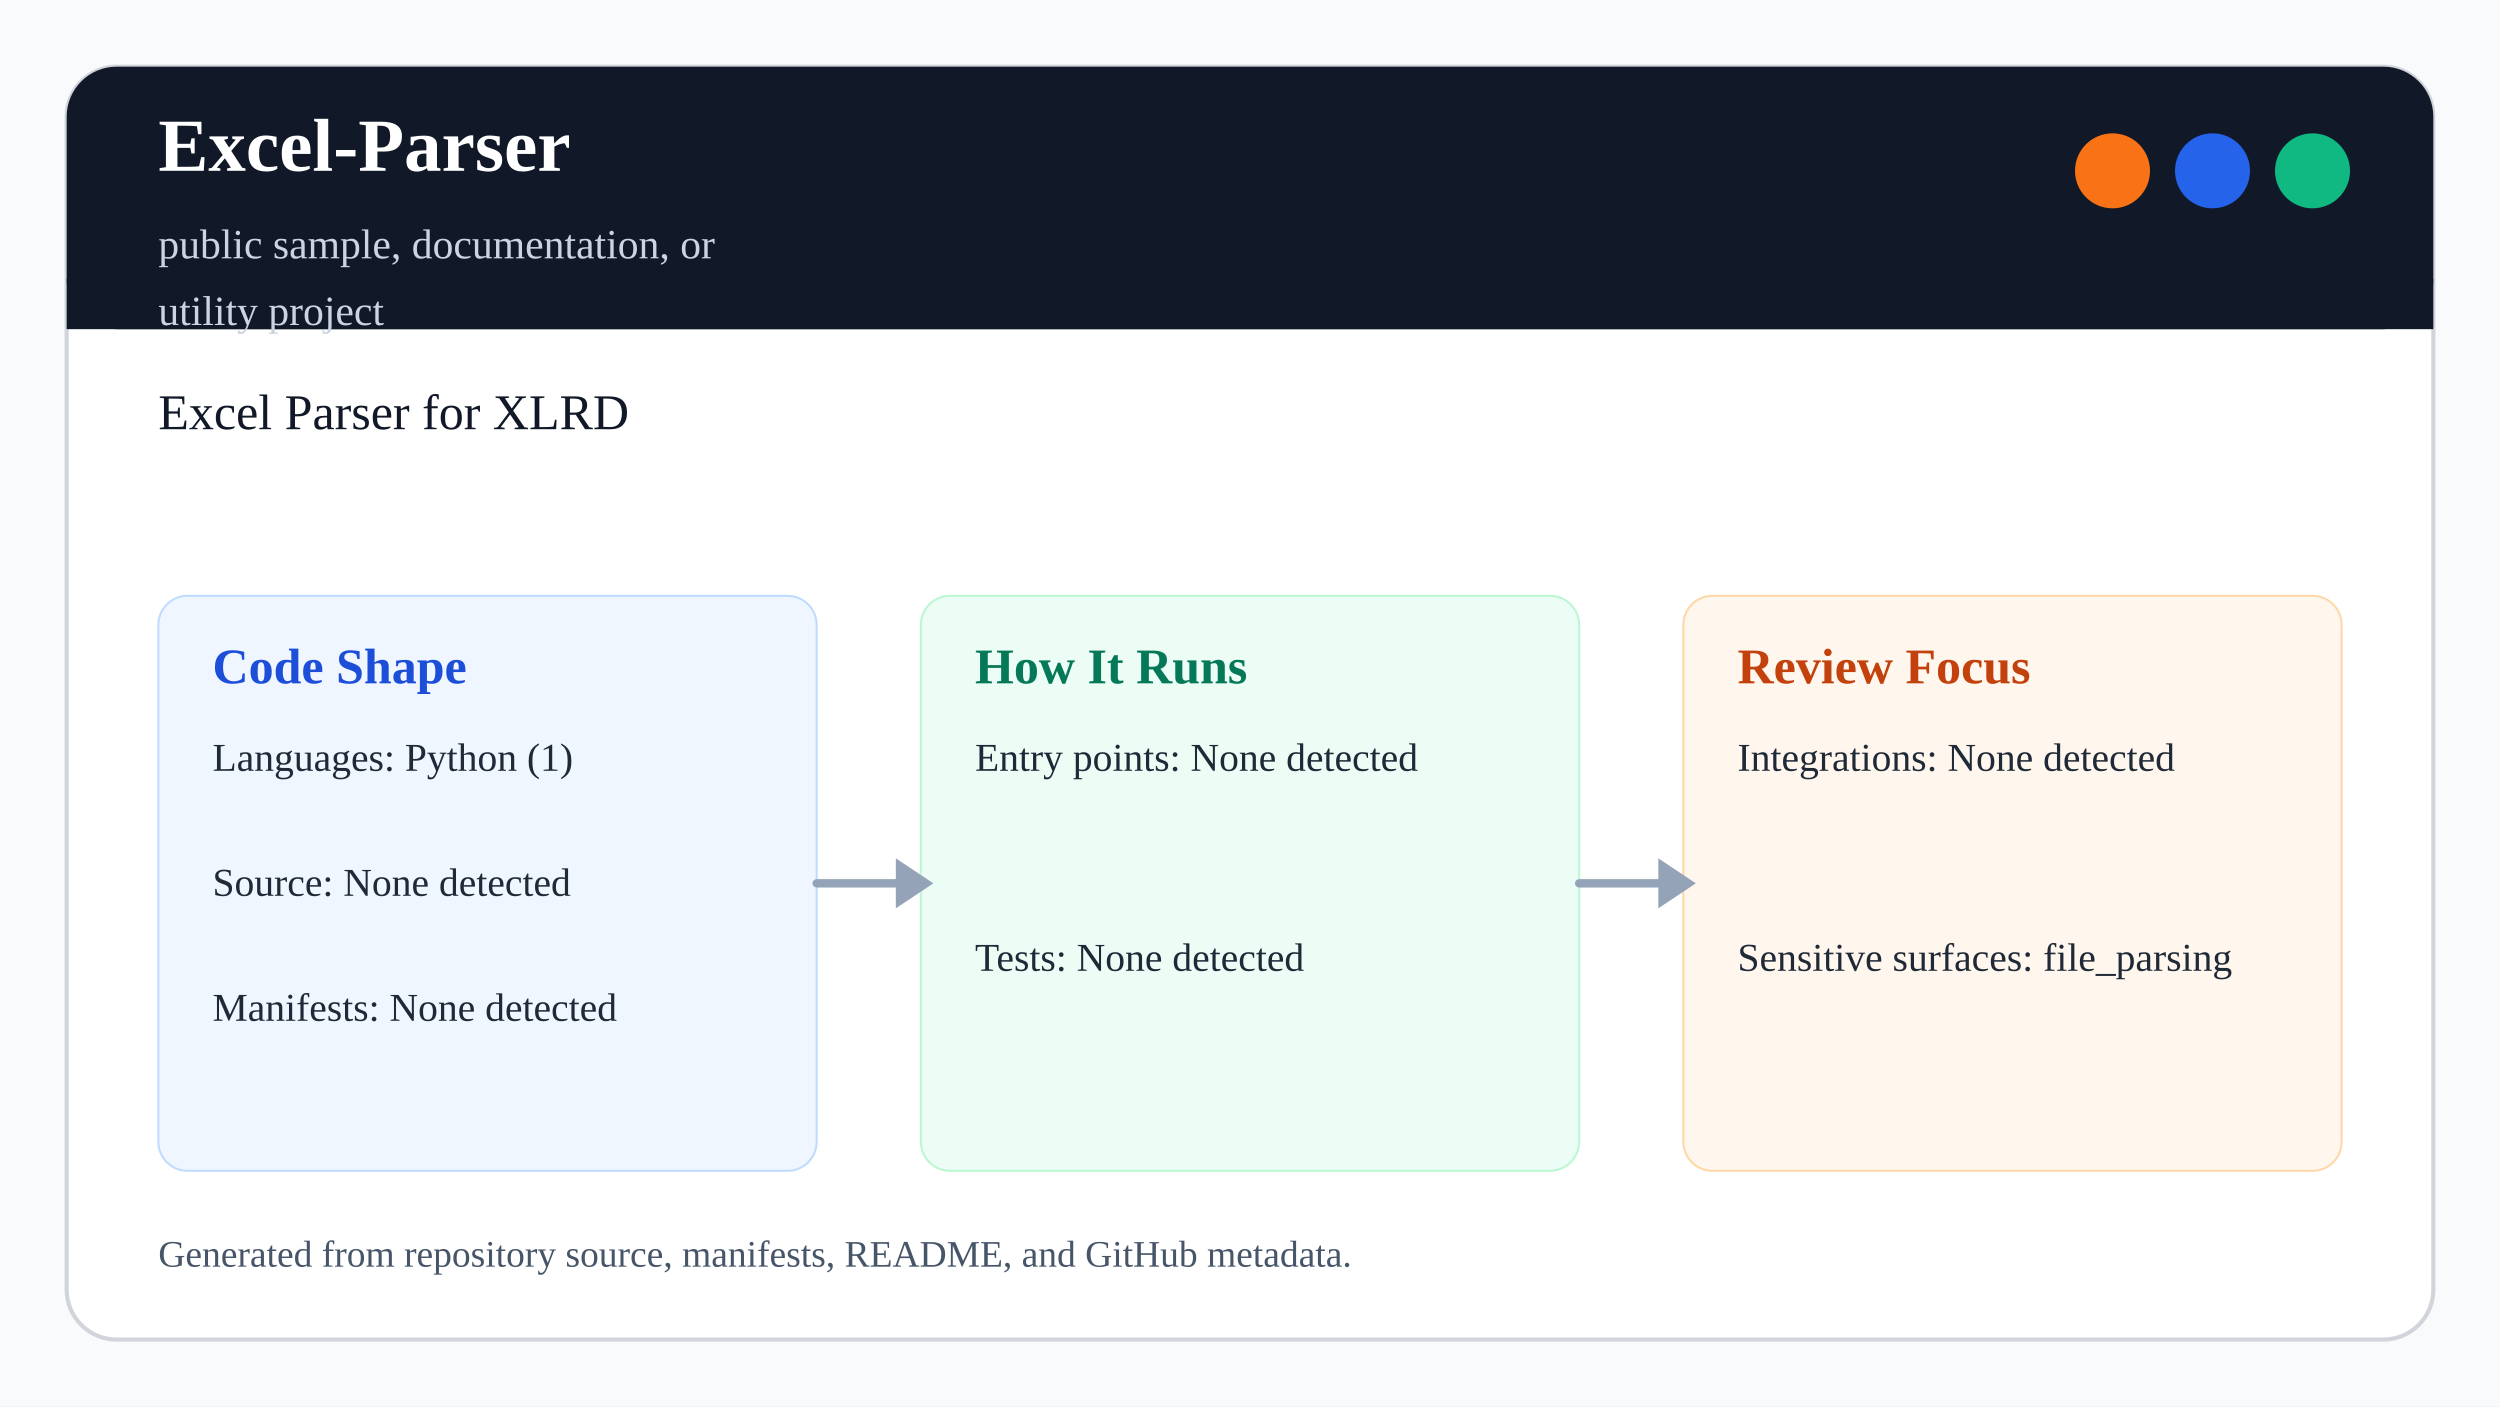
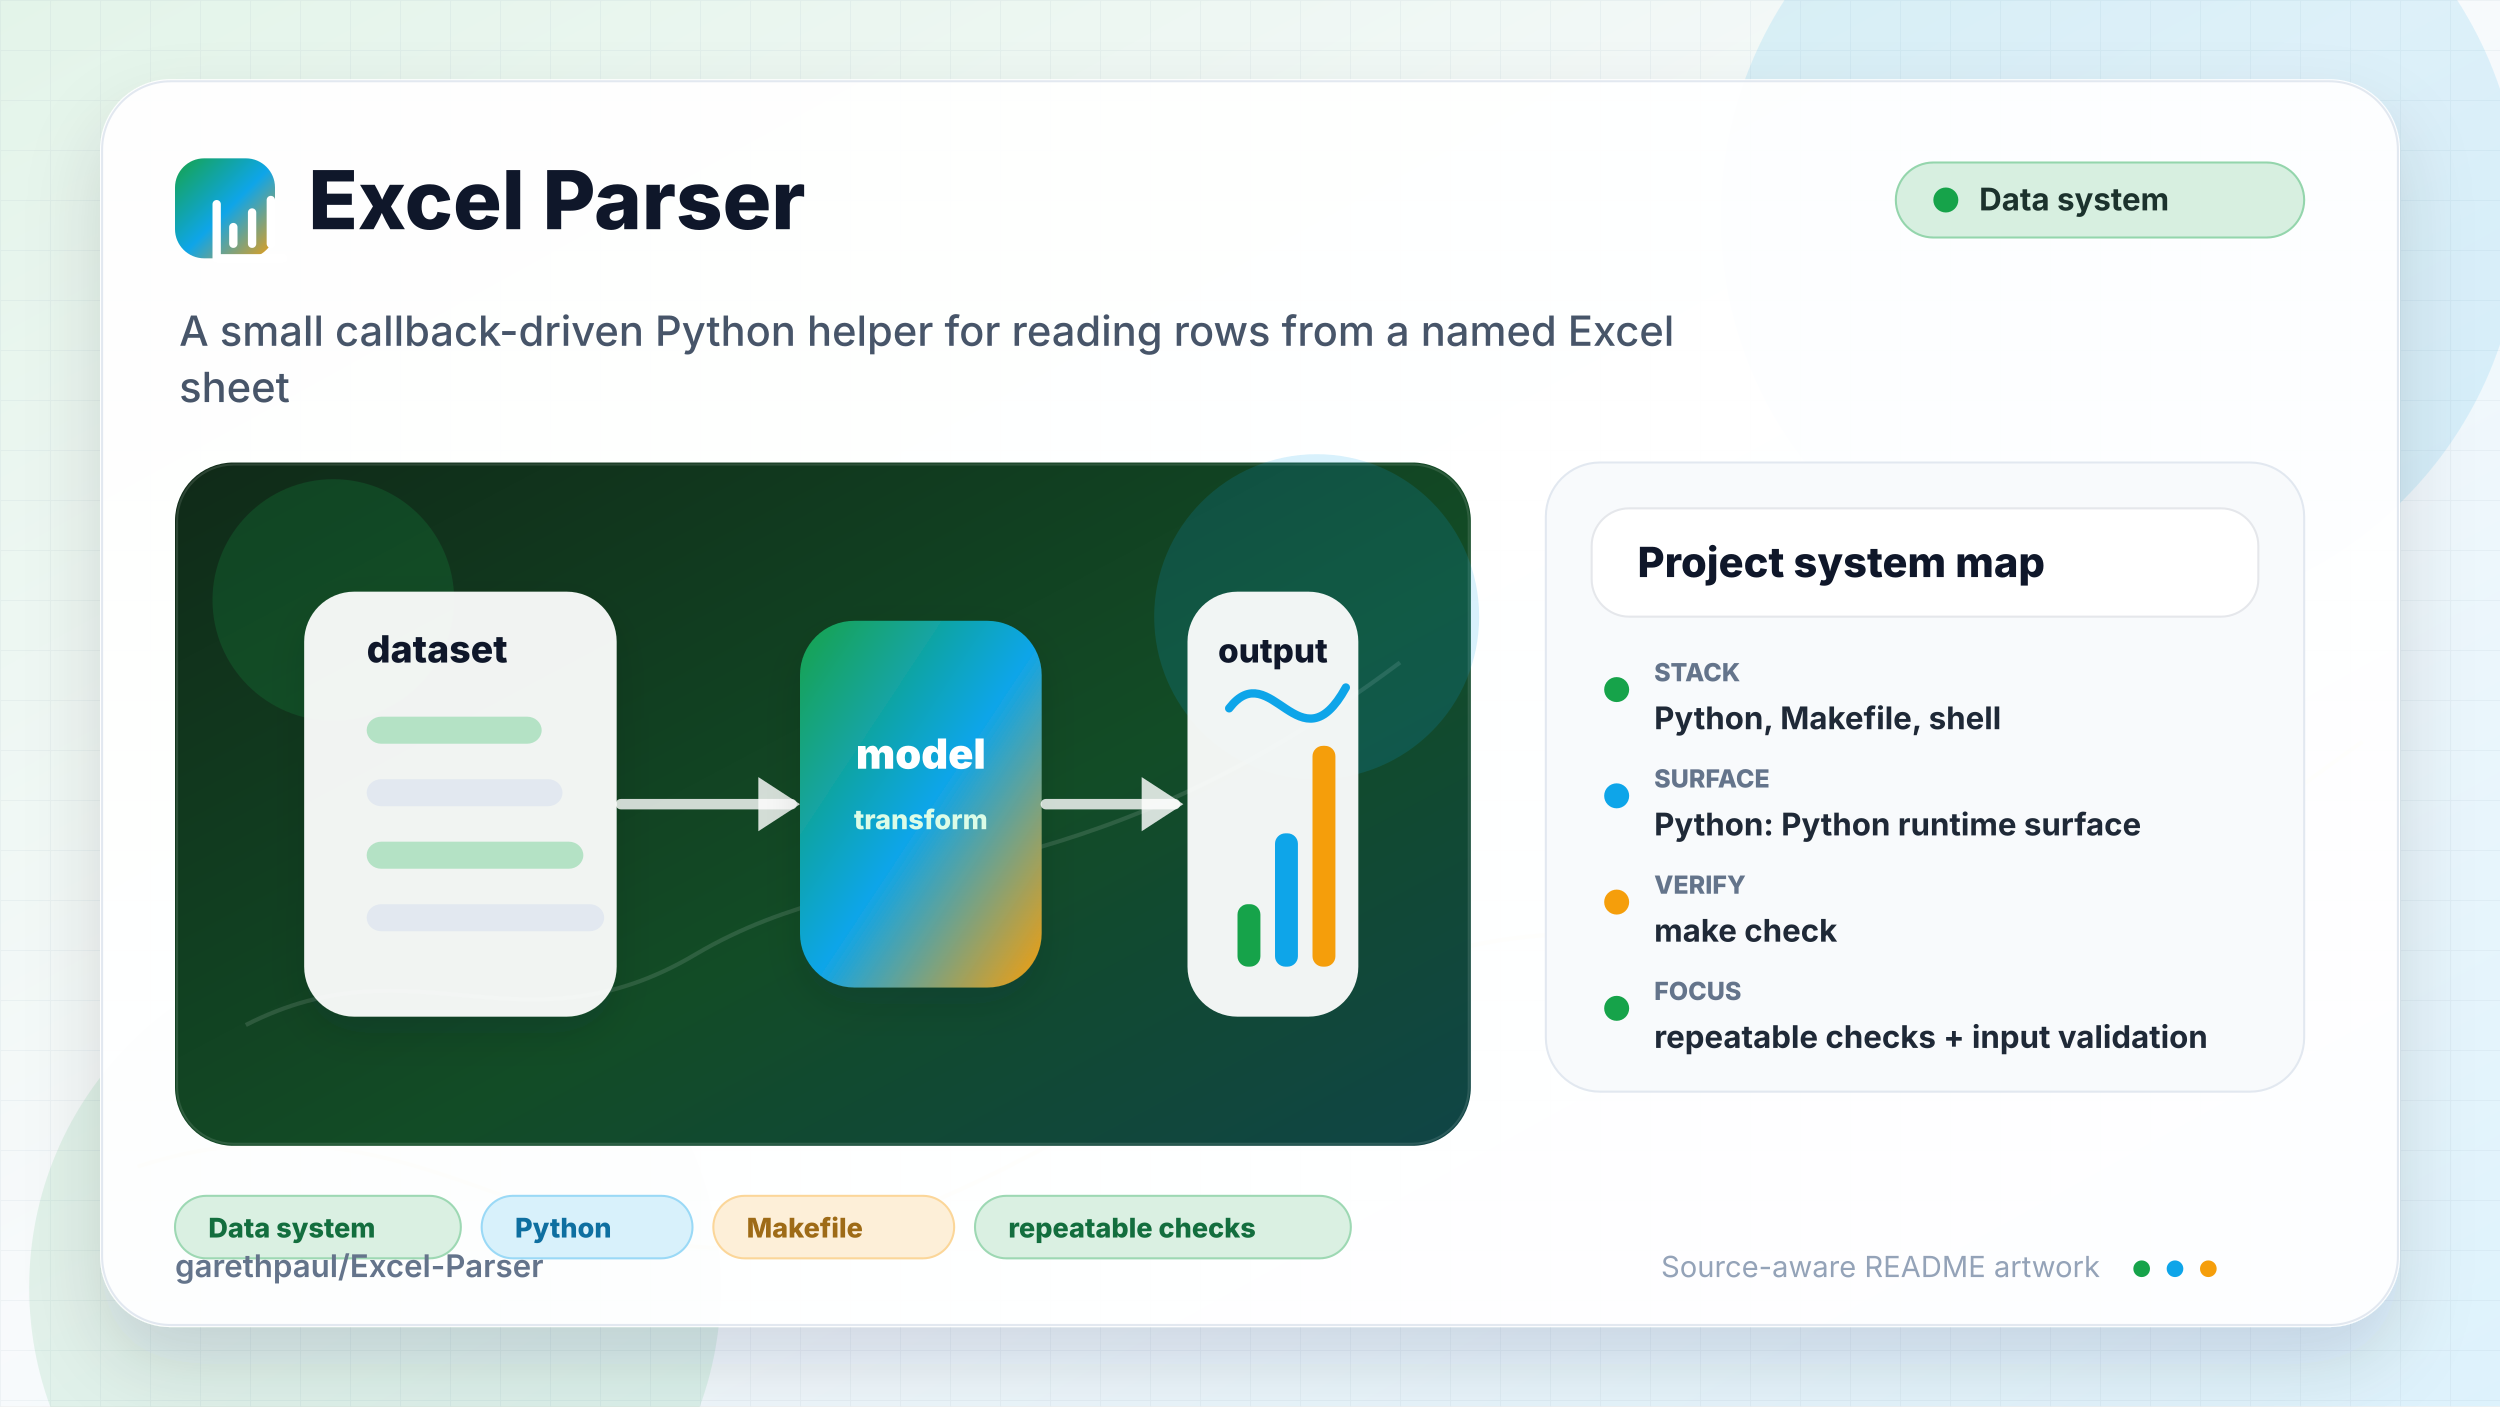
- <svg xmlns="http://www.w3.org/2000/svg" width="1200" height="675" viewBox="0 0 1200 675" role="img" aria-labelledby="title desc">
-   <rect width="1200" height="675" fill="#f8fafc" />
-   <rect x="32" y="32" width="1136" height="611" rx="24" fill="#ffffff" stroke="#d1d5db" stroke-width="2" />
-   <rect x="32" y="32" width="1136" height="126" rx="24" fill="#111827" />
-   <path d="M32 134h1136v24H32z" fill="#111827" />
-   <circle cx="1062" cy="82" r="18" fill="#2563eb" />
-   <circle cx="1110" cy="82" r="18" fill="#10b981" />
-   <circle cx="1014" cy="82" r="18" fill="#f97316" />
-   <text x="76" y="82" font-size="36" fill="#ffffff" font-weight="700">Excel-Parser</text>
-   <text x="76" y="124" font-size="20" fill="#cbd5e1">public sample, documentation, or</text>
-   <text x="76" y="156" font-size="20" fill="#cbd5e1">utility project</text>
-   <text x="76" y="206" font-size="24" fill="#111827">Excel Parser for XLRD</text>
-   <rect x="76" y="286" width="316" height="276" rx="14" fill="#eff6ff" stroke="#bfdbfe" />
-   <text x="102" y="328" font-size="24" font-weight="700" fill="#1d4ed8">Code Shape</text>
-   <text x="102" y="370" font-size="19" fill="#1f2937">Languages: Python (1)</text>
-   <text x="102" y="430" font-size="19" fill="#1f2937">Source: None detected</text>
-   <text x="102" y="490" font-size="19" fill="#1f2937">Manifests: None detected</text>
-   <rect x="442" y="286" width="316" height="276" rx="14" fill="#ecfdf5" stroke="#bbf7d0" />
-   <text x="468" y="328" font-size="24" font-weight="700" fill="#047857">How It Runs</text>
-   <text x="468" y="370" font-size="19" fill="#1f2937">Entry points: None detected</text>
-   <text x="468" y="466" font-size="19" fill="#1f2937">Tests: None detected</text>
-   <rect x="808" y="286" width="316" height="276" rx="14" fill="#fff7ed" stroke="#fed7aa" />
-   <text x="834" y="328" font-size="24" font-weight="700" fill="#c2410c">Review Focus</text>
-   <text x="834" y="370" font-size="19" fill="#1f2937">Integrations: None detected</text>
-   <text x="834" y="466" font-size="19" fill="#1f2937">Sensitive surfaces: file_parsing</text>
-   <path d="M392 424h50" stroke="#94a3b8" stroke-width="4" stroke-linecap="round" />
-   <path d="M430 412l18 12-18 12z" fill="#94a3b8" />
-   <path d="M758 424h50" stroke="#94a3b8" stroke-width="4" stroke-linecap="round" />
-   <path d="M796 412l18 12-18 12z" fill="#94a3b8" />
-   <text x="76" y="608" font-size="18" fill="#475569">Generated from repository source, manifests, README, and GitHub metadata.</text>
+ <svg xmlns="http://www.w3.org/2000/svg" width="1200" height="675" viewBox="0 0 1200 675" role="img" aria-labelledby="pt8uv72-title pt8uv72-desc">
+   <defs>
+     <linearGradient id="pt8uv72-bg" x1="0" y1="0" x2="1" y2="1">
+       <stop offset="0%" stop-color="#e3f4e9" />
+       <stop offset="48%" stop-color="#f8fafc" />
+       <stop offset="100%" stop-color="#ddf2fc" />
+     </linearGradient>
+     <linearGradient id="pt8uv72-stage" x1="0" y1="0" x2="1" y2="1">
+       <stop offset="0%" stop-color="#102a18" />
+       <stop offset="58%" stop-color="#124c26" />
+       <stop offset="100%" stop-color="#104546" />
+     </linearGradient>
+     <linearGradient id="pt8uv72-accent" x1="0" y1="0" x2="1" y2="1">
+       <stop offset="0%" stop-color="#16a34a" />
+       <stop offset="52%" stop-color="#0ea5e9" />
+       <stop offset="100%" stop-color="#f59e0b" />
+     </linearGradient>
+     <linearGradient id="pt8uv72-soft" x1="0" y1="0" x2="1" y2="1">
+       <stop offset="0%" stop-color="#c7e9d4" />
+       <stop offset="100%" stop-color="#fdeac9" />
+     </linearGradient>
+     <filter id="pt8uv72-shadow" x="-20%" y="-20%" width="140%" height="150%">
+       <feDropShadow dx="0" dy="18" stdDeviation="18" flood-color="#0f172a" flood-opacity="0.14" />
+     </filter>
+     <filter id="pt8uv72-miniShadow" x="-20%" y="-20%" width="140%" height="150%">
+       <feDropShadow dx="0" dy="8" stdDeviation="10" flood-color="#0f172a" flood-opacity="0.12" />
+     </filter>
+     <pattern id="pt8uv72-grid" width="24" height="24" patternUnits="userSpaceOnUse">
+       <path d="M24 0H0v24" fill="none" stroke="#94a3b8" stroke-opacity="0.16" stroke-width="1" />
+     </pattern>
+     <style>
+       .label { font: 700 13px ui-sans-serif, system-ui, -apple-system, BlinkMacSystemFont, "Segoe UI", sans-serif; letter-spacing: 0; text-transform: uppercase; }
+       .body { font-family: ui-sans-serif, system-ui, -apple-system, BlinkMacSystemFont, "Segoe UI", sans-serif; letter-spacing: 0; }
+     </style>
+   </defs>
+   <rect width="1200" height="675" fill="url(#pt8uv72-bg)" />
+   <rect width="1200" height="675" fill="url(#pt8uv72-grid)" opacity="0.65" />
+   <circle cx="180" cy="618" r="166" fill="#16a34a" opacity="0.10" />
+   <circle cx="1018" cy="104" r="192" fill="#0ea5e9" opacity="0.12" />
+   <path d="M66 560 C214 512 278 642 430 584 C576 528 676 408 838 462 C966 504 1034 426 1134 356" fill="none" stroke="#f59e0b" stroke-width="2" stroke-opacity="0.18" />
+   <rect x="48" y="38" width="1104" height="599" rx="34" fill="#ffffff" opacity="0.94" filter="url(#pt8uv72-shadow)" />
+   <rect x="49" y="39" width="1102" height="597" rx="33" fill="none" stroke="#e2e8f0" stroke-width="1" />
+   <g class="body">
+     <rect x="84" y="76" width="48" height="48" rx="14" fill="url(#pt8uv72-accent)" />
+     <path d="M6 34V8 M6 34h32 M14 27v-8 M23 27V12 M32 27V6" transform="translate(98 90)" stroke="#ffffff" stroke-width="4" stroke-linecap="round" stroke-linejoin="round" fill="none" />
+     <text x="148" y="110" fill="#0f172a" font-size="39" font-weight="800">Excel Parser</text>
+     <rect x="910" y="78" width="196" height="36" rx="18" fill="#d7efe0" stroke="#94d5ac" />
+     <circle cx="934" cy="96" r="6" fill="#16a34a" />
+     <text x="950" y="101" fill="#1c322d" font-size="15" font-weight="700">Data system</text>
+     <text x="86" y="166" fill="#475569" font-size="20" font-weight="500">A small callback-driven Python helper for reading rows from a named Excel</text>
+     <text x="86" y="193" fill="#475569" font-size="20" font-weight="500">sheet</text>
+   </g>
+   <g transform="translate(84 222)">
+     <rect x="0" y="0" width="622" height="328" rx="28" fill="url(#pt8uv72-stage)" />
+     <rect x="1" y="1" width="620" height="326" rx="27" fill="none" stroke="#ffffff" stroke-opacity="0.12" />
+     <path d="M34 270 C116 228 166 286 250 236 C338 184 430 214 588 96" fill="none" stroke="#ffffff" stroke-opacity="0.12" stroke-width="2" />
+     <circle cx="76" cy="66" r="58" fill="#16a34a" opacity="0.20" />
+     <circle cx="548" cy="74" r="78" fill="#0ea5e9" opacity="0.16" />
+     <g class="body">
+       <rect x="62" y="62" width="150" height="204" rx="24" fill="#ffffff" opacity="0.94" filter="url(#pt8uv72-miniShadow)" />
+       <text x="92" y="96" fill="#0f172a" font-size="18" font-weight="800">dataset</text>
+       <rect x="92" y="122" width="84" height="13" rx="7" fill="#b4e2c5" />
+       <rect x="92" y="152" width="94" height="13" rx="7" fill="#e2e8f0" />
+       <rect x="92" y="182" width="104" height="13" rx="7" fill="#b4e2c5" />
+       <rect x="92" y="212" width="114" height="13" rx="7" fill="#e2e8f0" />
+       <path d="M214 164h82" stroke="#ffffff" stroke-width="5" stroke-linecap="round" opacity="0.8" />
+       <path d="M280 151l20 13-20 13" fill="#ffffff" opacity="0.82" />
+       <rect x="300" y="76" width="116" height="176" rx="26" fill="url(#pt8uv72-accent)" filter="url(#pt8uv72-miniShadow)" />
+       <text x="358" y="147" fill="#ffffff" font-size="20" font-weight="900" text-anchor="middle">model</text>
+       <text x="358" y="176" fill="#dcfce7" font-size="13" font-weight="800" text-anchor="middle">transform</text>
+       <path d="M418 164h62" stroke="#ffffff" stroke-width="5" stroke-linecap="round" opacity="0.8" />
+       <path d="M464 151l20 13-20 13" fill="#ffffff" opacity="0.82" />
+       <rect x="486" y="62" width="82" height="204" rx="24" fill="#ffffff" opacity="0.94" />
+       <rect x="510" y="212" width="11" height="30" rx="5" fill="#16a34a" />
+       <rect x="528" y="178" width="11" height="64" rx="5" fill="#0ea5e9" />
+       <rect x="546" y="136" width="11" height="106" rx="5" fill="#f59e0b" />
+       <path d="M506 118 C526 92 540 148 562 108" fill="none" stroke="#0ea5e9" stroke-width="4" stroke-linecap="round" />
+       <text x="527" y="96" fill="#0f172a" font-size="16" font-weight="800" text-anchor="middle">output</text>
+     </g>
+   </g>
+   <g class="body" transform="translate(742 222)">
+     <rect x="0" y="0" width="364" height="302" rx="26" fill="#f8fafc" stroke="#e2e8f0" />
+     <rect x="22" y="22" width="320" height="52" rx="18" fill="#ffffff" stroke="#e5e7eb" />
+     <text x="44" y="55" fill="#0f172a" font-size="20" font-weight="800">Project system map</text>
+     <g transform="translate(24 94)">
+       <circle cx="10" cy="15" r="6" fill="#16a34a" />
+       <text x="28" y="11" fill="#64748b" font-size="12" font-weight="800">STACK</text>
+       <text x="28" y="34" fill="#1f2937" font-size="15" font-weight="650">Python, Makefile, shell</text>
+     </g>
+     <g transform="translate(24 145)">
+       <circle cx="10" cy="15" r="6" fill="#0ea5e9" />
+       <text x="28" y="11" fill="#64748b" font-size="12" font-weight="800">SURFACE</text>
+       <text x="28" y="34" fill="#1f2937" font-size="15" font-weight="650">Python: Python runtime surface</text>
+     </g>
+     <g transform="translate(24 196)">
+       <circle cx="10" cy="15" r="6" fill="#f59e0b" />
+       <text x="28" y="11" fill="#64748b" font-size="12" font-weight="800">VERIFY</text>
+       <text x="28" y="34" fill="#1f2937" font-size="15" font-weight="650">make check</text>
+     </g>
+     <g transform="translate(24 247)">
+       <circle cx="10" cy="15" r="6" fill="#16a34a" />
+       <text x="28" y="11" fill="#64748b" font-size="12" font-weight="800">FOCUS</text>
+       <text x="28" y="34" fill="#1f2937" font-size="15" font-weight="650">repeatable checks + input validation</text>
+     </g>
+   </g>
+   <g class="body">
+     <rect x="84" y="574" width="137.2" height="30" rx="15" fill="#daf0e2" stroke="#9dd8b3" />
+     <text x="100" y="594" fill="#136e3e" font-size="13" font-weight="800">Data system</text>
+     <rect x="231.2" y="574" width="101.2" height="30" rx="15" fill="#d8f1fb" stroke="#9ad9f6" />
+     <text x="247.2" y="594" fill="#0e6fa0" font-size="13" font-weight="800">Python</text>
+     <rect x="342.4" y="574" width="115.6" height="30" rx="15" fill="#fdefd8" stroke="#fbd699" />
+     <text x="358.4" y="594" fill="#9e6b17" font-size="13" font-weight="800">Makefile</text>
+     <rect x="468" y="574" width="180.4" height="30" rx="15" fill="#daf0e2" stroke="#9dd8b3" />
+     <text x="484" y="594" fill="#136e3e" font-size="13" font-weight="800">repeatable checks</text>
+   </g>
+   <g class="body">
+     <text x="84" y="613" fill="#64748b" font-size="15" font-weight="600">garethpaul/Excel-Parser</text>
+     <text x="1008" y="613" fill="#94a3b8" font-size="14" text-anchor="end">Source-aware README artwork</text>
+     <circle cx="1028" cy="609" r="4" fill="#16a34a" />
+     <circle cx="1044" cy="609" r="4" fill="#0ea5e9" />
+     <circle cx="1060" cy="609" r="4" fill="#f59e0b" />
+   </g>
</svg>
